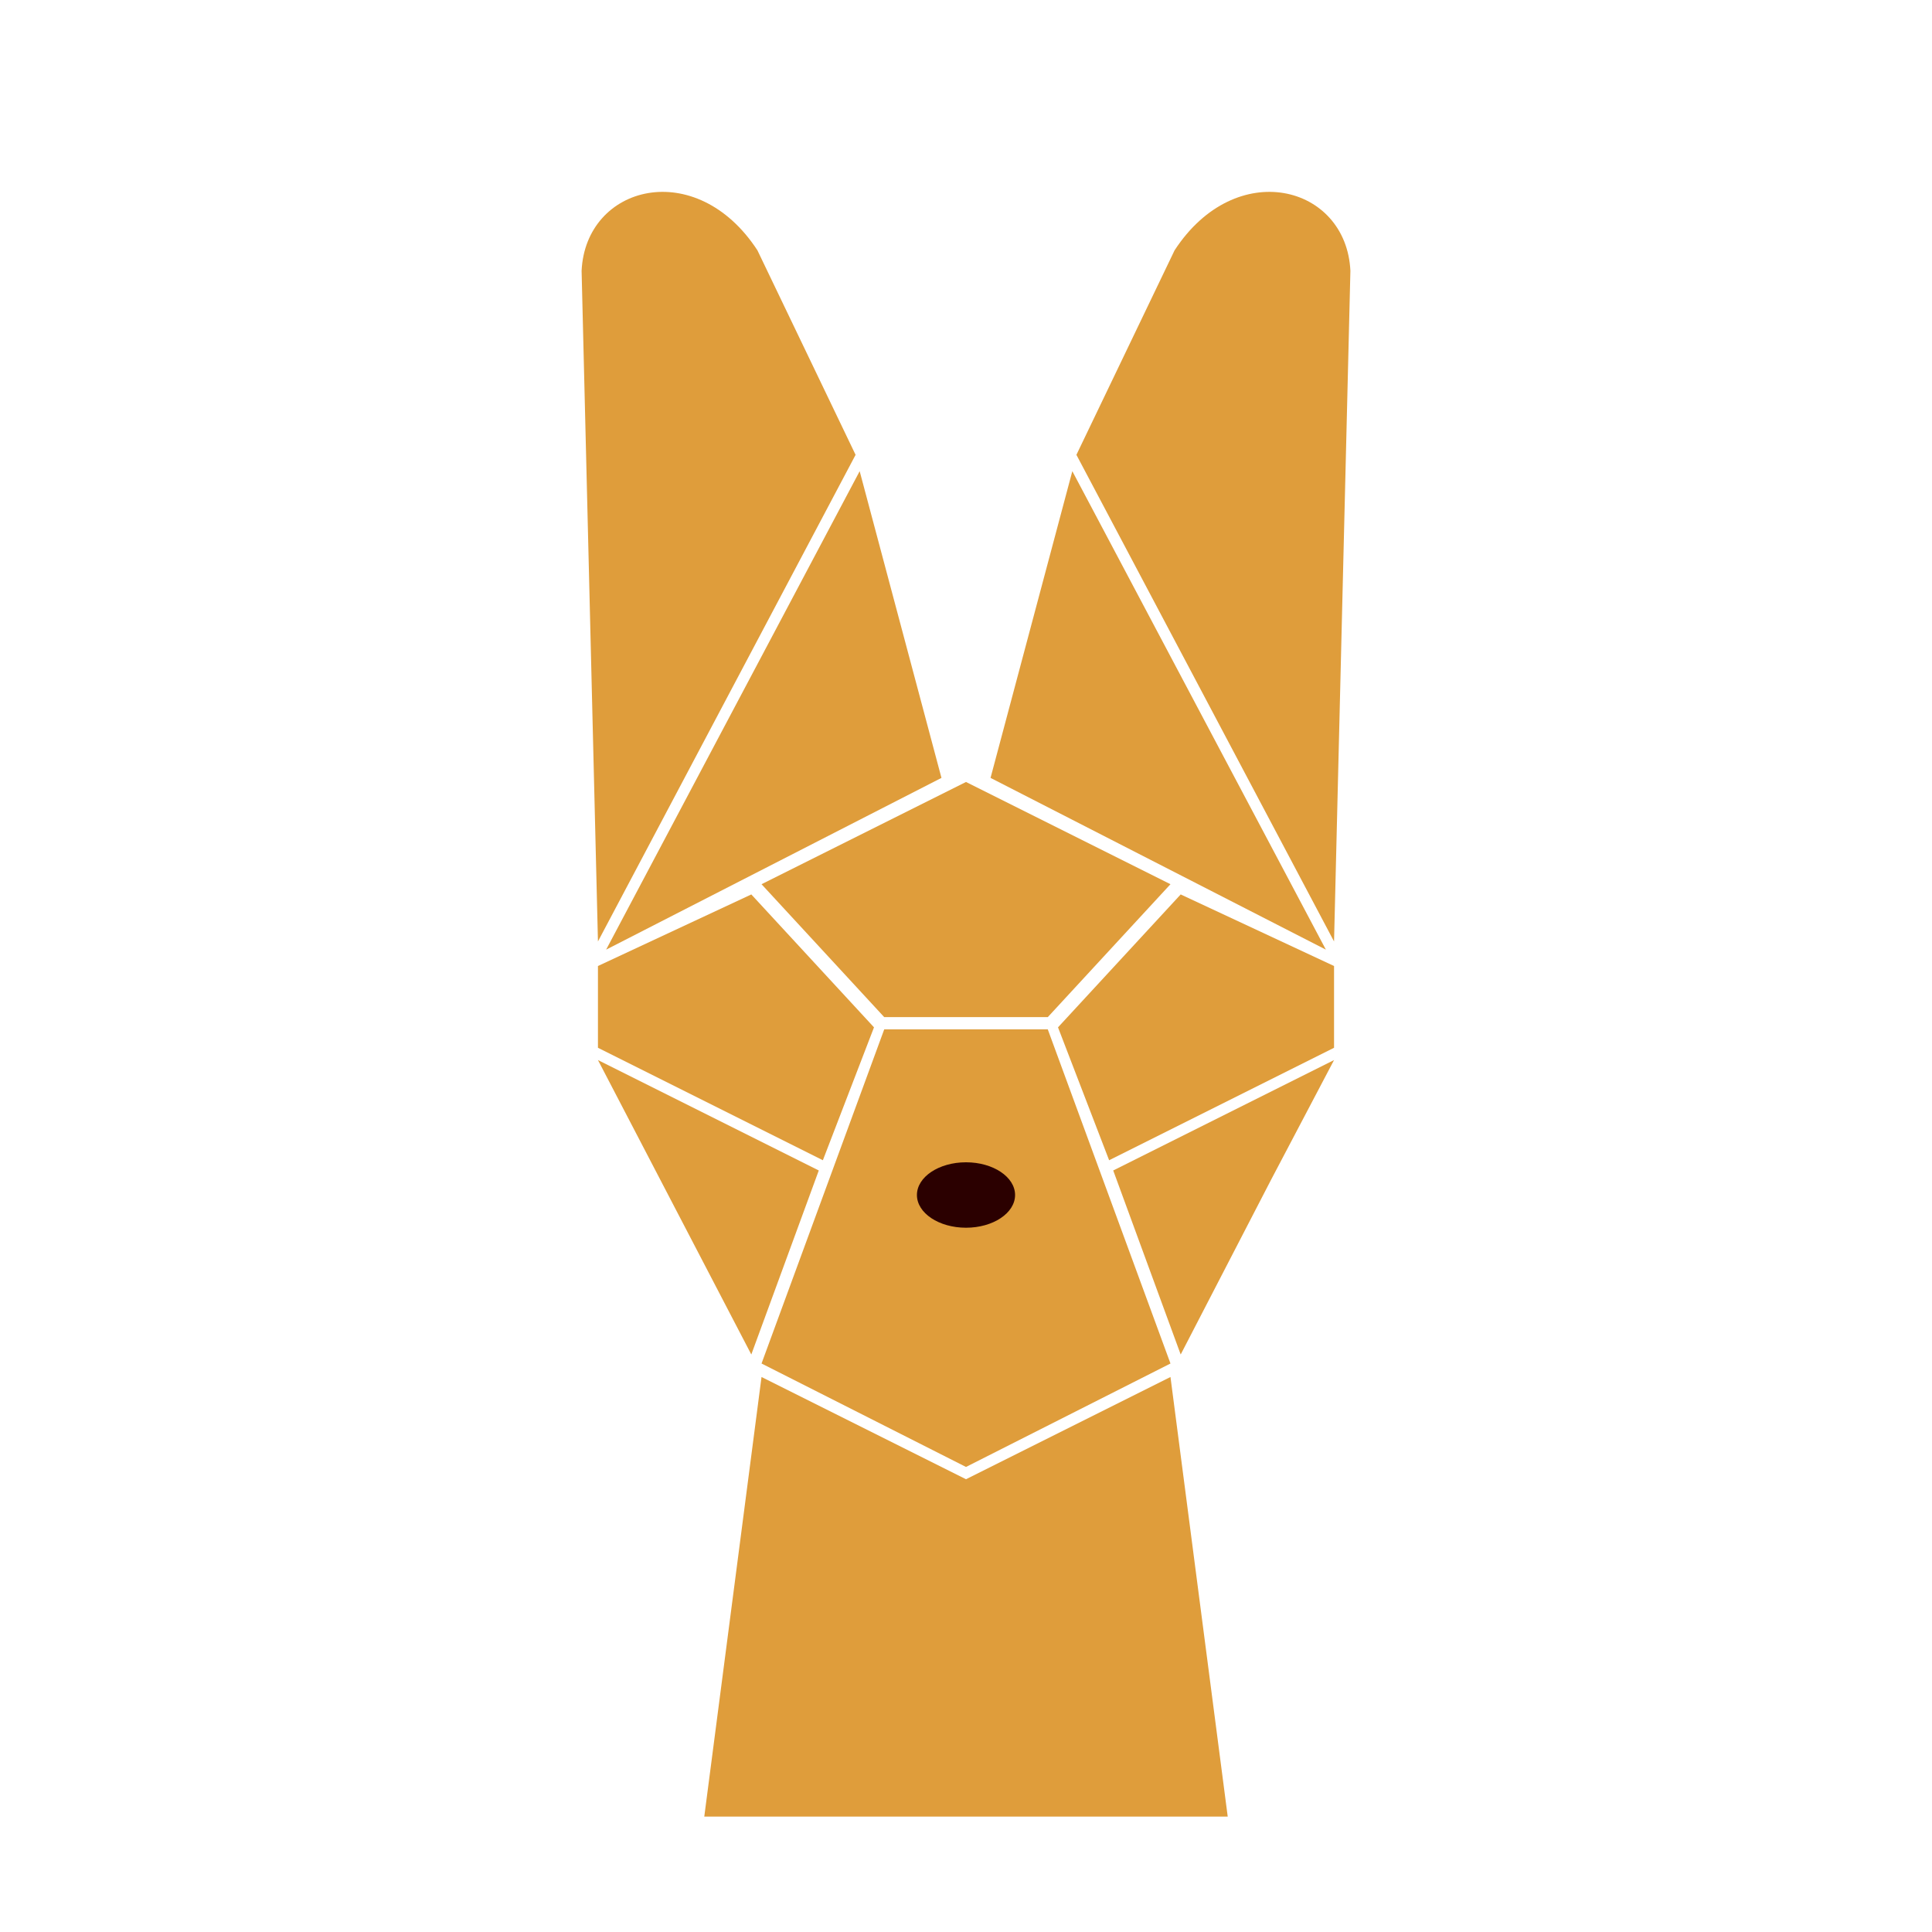
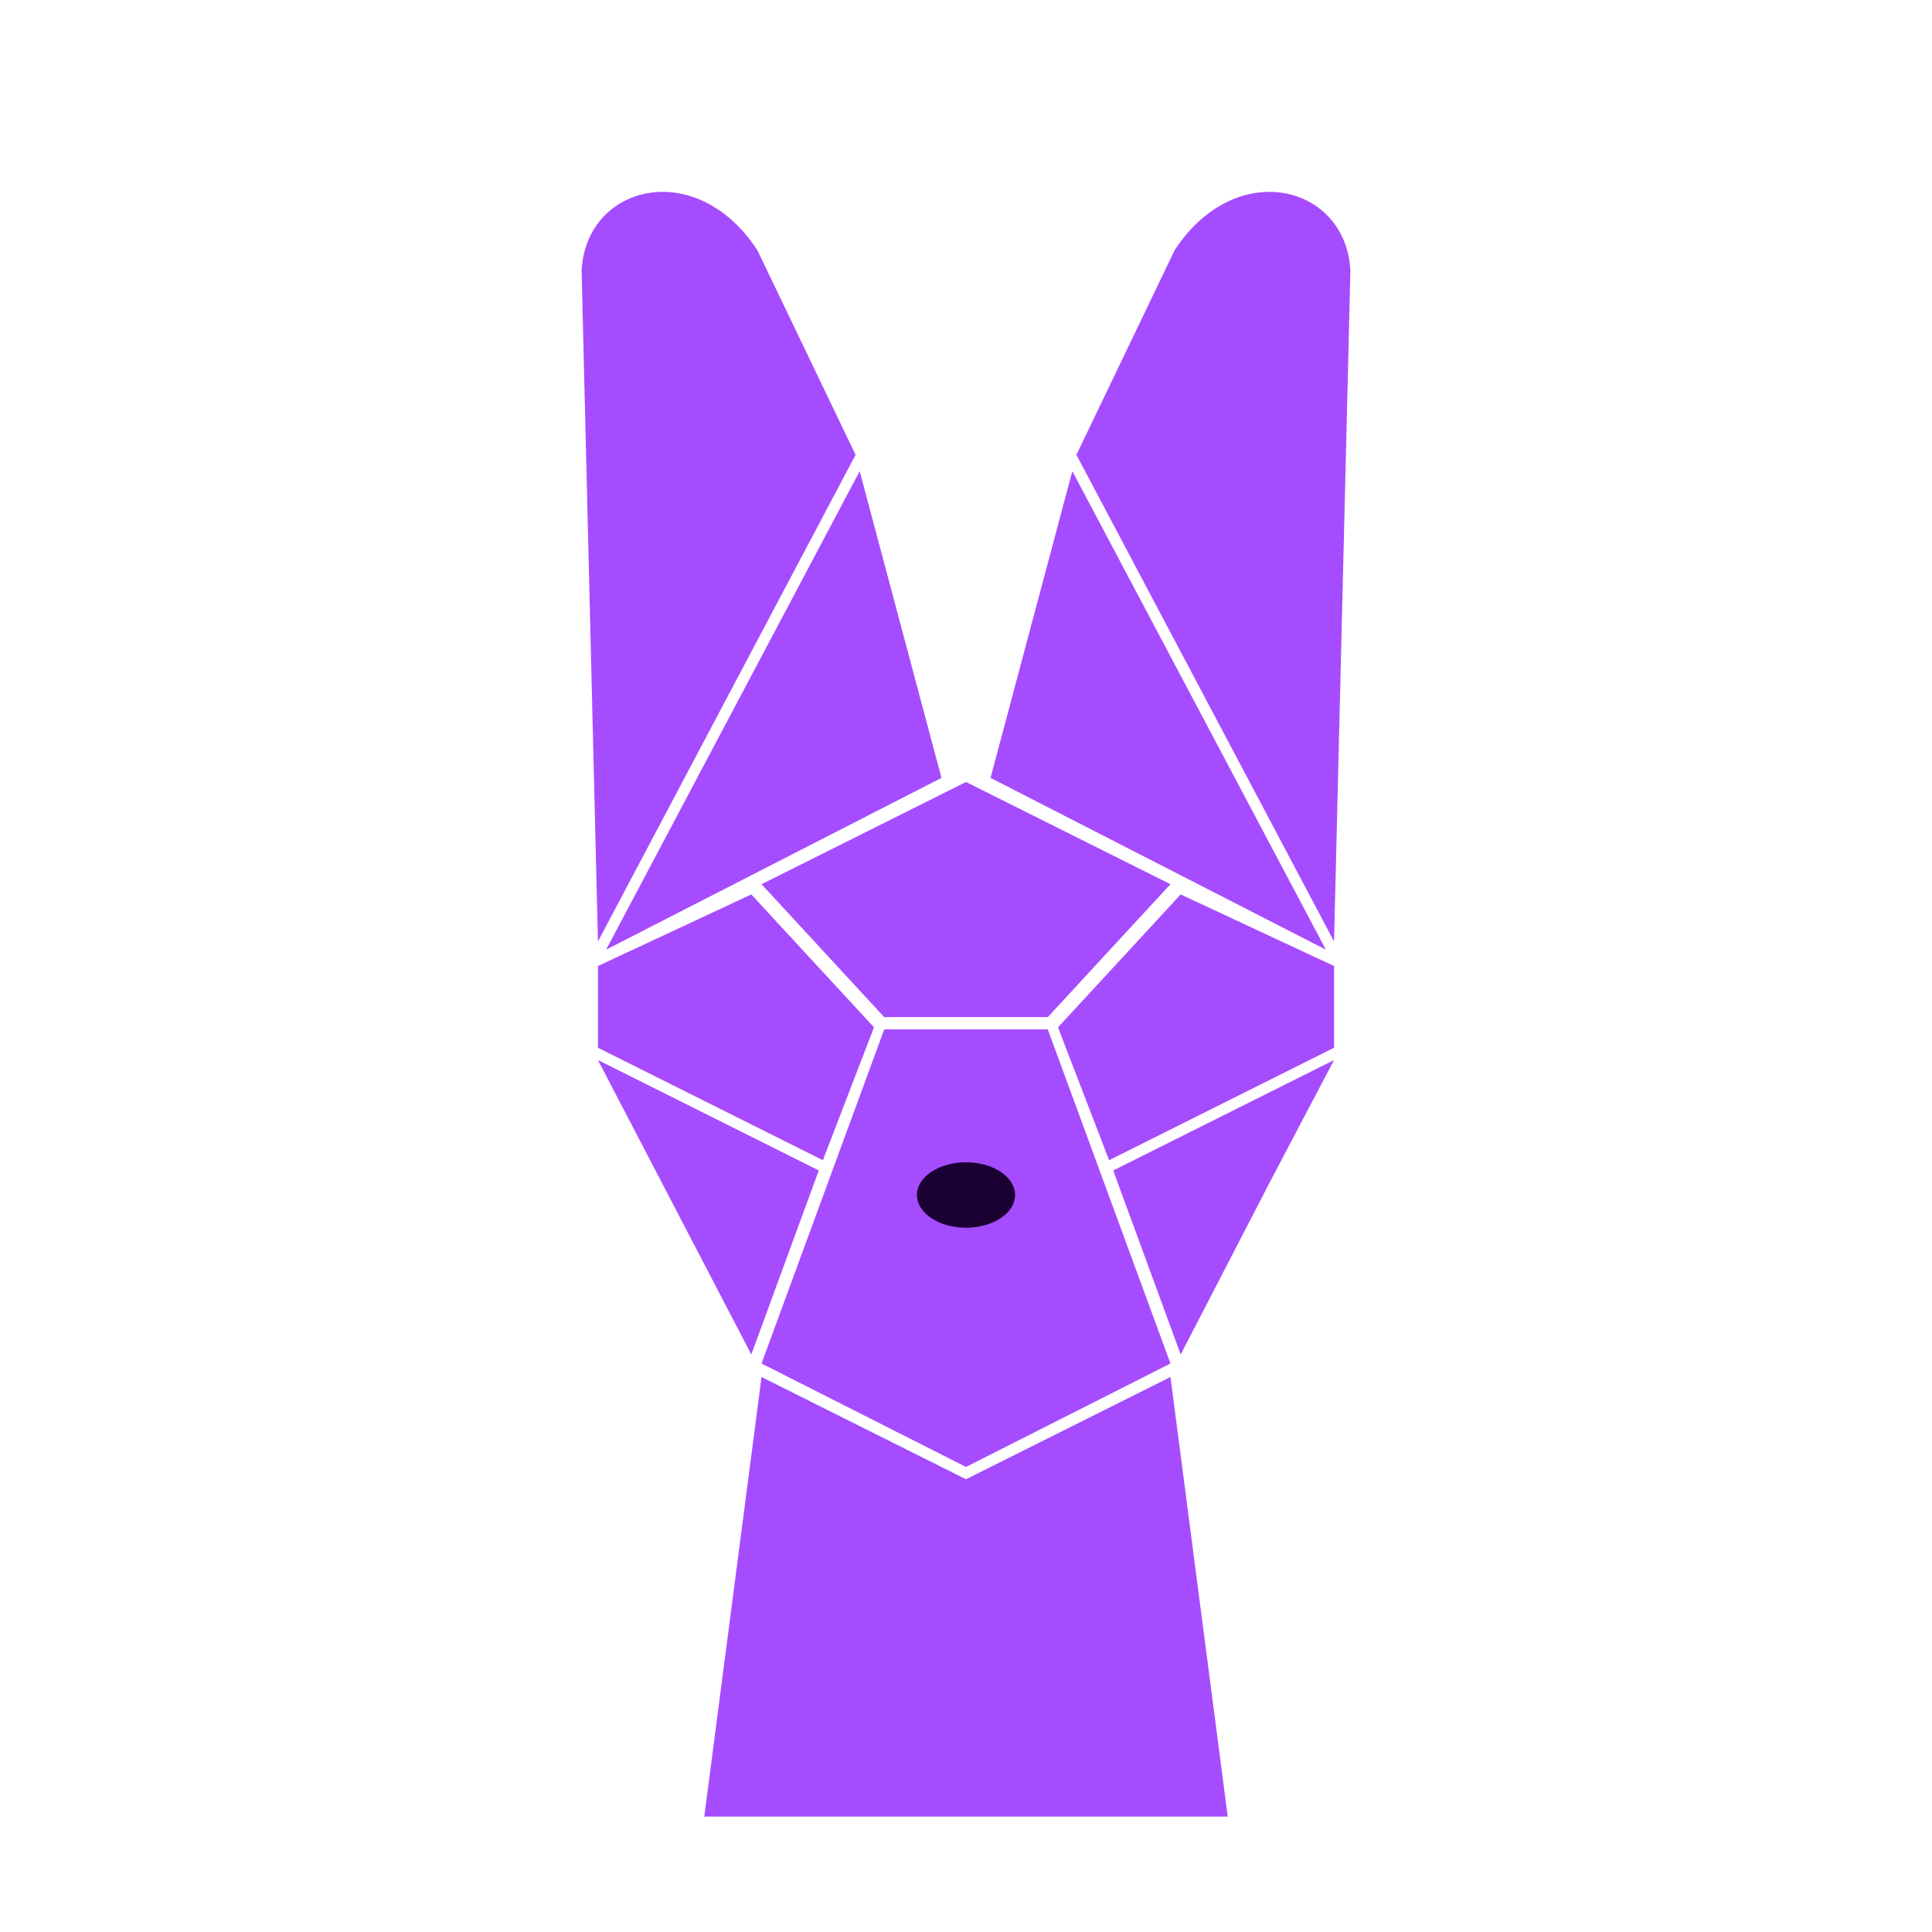
<svg xmlns="http://www.w3.org/2000/svg" width="500mm" height="500mm" viewBox="0 0 500 500" version="1.1" id="svg5">
  <defs id="defs2">
    </defs>
  <g id="layer1">
-     <path style="fill:#df9d3b;stroke-width:0.265" d="M 182.267,470.133 H 317.733 L 302.917,356.363 250,382.821 197.083,356.363 Z" id="path1086" />
-     <path style="fill:#df9d3b;stroke-width:0.266" d="m 250,379.646 52.917,-26.77 -31.75,-86.472 h -42.333 l -31.75,86.472 z" id="path1130" />
-     <path style="fill:#df9d3b;stroke-width:0.268" d="m 271.167,263.229 31.75,-34.396 L 250,202.375 l -52.917,26.458 31.75,34.396 z" id="path1132" />
-     <path style="fill:#df9d3b;stroke-width:0.265" d="m 273.812,265.875 31.75,-34.396 L 345.25,250 v 21.167 l -58.208,29.104 z" id="path1435" />
-     <path style="fill:#df9d3b;stroke-width:0.265" d="M 226.188,265.875 194.438,231.479 154.75,250 v 21.167 l 58.208,29.104 z" id="path1435-0" />
-     <ellipse style="fill:#2b0000;stroke-width:0.142" id="path1515" cx="250" cy="309.267" rx="12.7" ry="8.467" />
-     <path style="fill:#df9d3b;stroke-width:0.265" d="m 256.35,201.317 21.167,-79.375 65.617,123.825 z" id="path1571" />
-     <path style="fill:#df9d3b;stroke-width:0.265" d="m 288.1,302.917 57.15,-28.575 -16.358,31.096 -23.33,45.104 z" id="path1649-4" />
-     <path style="fill:#df9d3b;stroke-width:0.265" d="m 211.9,302.917 -57.15,-28.575 39.688,76.2 z" id="path1649-4-6" />
-     <path style="fill:#df9d3b;stroke-width:0.265" d="M 345.25,243.65 349.483,70.083 C 348.425,47.858 319.85,40.45 303.975,64.792 l -25.4,52.917 z" id="path1673" />
-     <path style="fill:#df9d3b;stroke-width:0.265" d="m 243.65,201.317 -21.167,-79.375 -65.617,123.825 z" id="path1571-5" />
-     <path style="fill:#df9d3b;stroke-width:0.265" d="M 154.75,243.65 150.517,70.083 C 151.575,47.858 180.15,40.45 196.025,64.792 l 25.4,52.917 z" id="path1673-2" />
+     <path style="fill:#a64cff;stroke-width:0.265;fill-opacity:1" d="M 182.267,470.133 H 317.733 L 302.917,356.363 250,382.821 197.083,356.363 Z" id="path1086" />
+     <path style="fill:#a64cff;stroke-width:0.266;fill-opacity:1" d="m 250,379.646 52.917,-26.77 -31.75,-86.472 h -42.333 l -31.75,86.472 z" id="path1130" />
+     <path style="fill:#a64cff;stroke-width:0.268;fill-opacity:1" d="m 271.167,263.229 31.75,-34.396 L 250,202.375 l -52.917,26.458 31.75,34.396 z" id="path1132" />
+     <path style="fill:#a64cff;stroke-width:0.265;fill-opacity:1" d="m 273.812,265.875 31.75,-34.396 L 345.25,250 v 21.167 l -58.208,29.104 z" id="path1435" />
+     <path style="fill:#a64cff;stroke-width:0.265;fill-opacity:1" d="M 226.188,265.875 194.438,231.479 154.75,250 v 21.167 l 58.208,29.104 z" id="path1435-0" />
+     <ellipse style="fill:#1a0033;stroke-width:0.142;fill-opacity:1" id="path1515" cx="250" cy="309.267" rx="12.7" ry="8.467" />
+     <path style="fill:#a64cff;stroke-width:0.265;fill-opacity:1" d="m 256.35,201.317 21.167,-79.375 65.617,123.825 z" id="path1571" />
+     <path style="fill:#a64cff;stroke-width:0.265;fill-opacity:1" d="m 288.1,302.917 57.15,-28.575 -16.358,31.096 -23.33,45.104 z" id="path1649-4" />
+     <path style="fill:#a64cff;stroke-width:0.265;fill-opacity:1" d="m 211.9,302.917 -57.15,-28.575 39.688,76.2 z" id="path1649-4-6" />
+     <path style="fill:#a64cff;stroke-width:0.265;fill-opacity:1" d="M 345.25,243.65 349.483,70.083 C 348.425,47.858 319.85,40.45 303.975,64.792 l -25.4,52.917 z" id="path1673" />
+     <path style="fill:#a64cff;stroke-width:0.265;fill-opacity:1" d="m 243.65,201.317 -21.167,-79.375 -65.617,123.825 z" id="path1571-5" />
+     <path style="fill:#a64cff;stroke-width:0.265;fill-opacity:1" d="M 154.75,243.65 150.517,70.083 C 151.575,47.858 180.15,40.45 196.025,64.792 l 25.4,52.917 z" id="path1673-2" />
  </g>
</svg>
